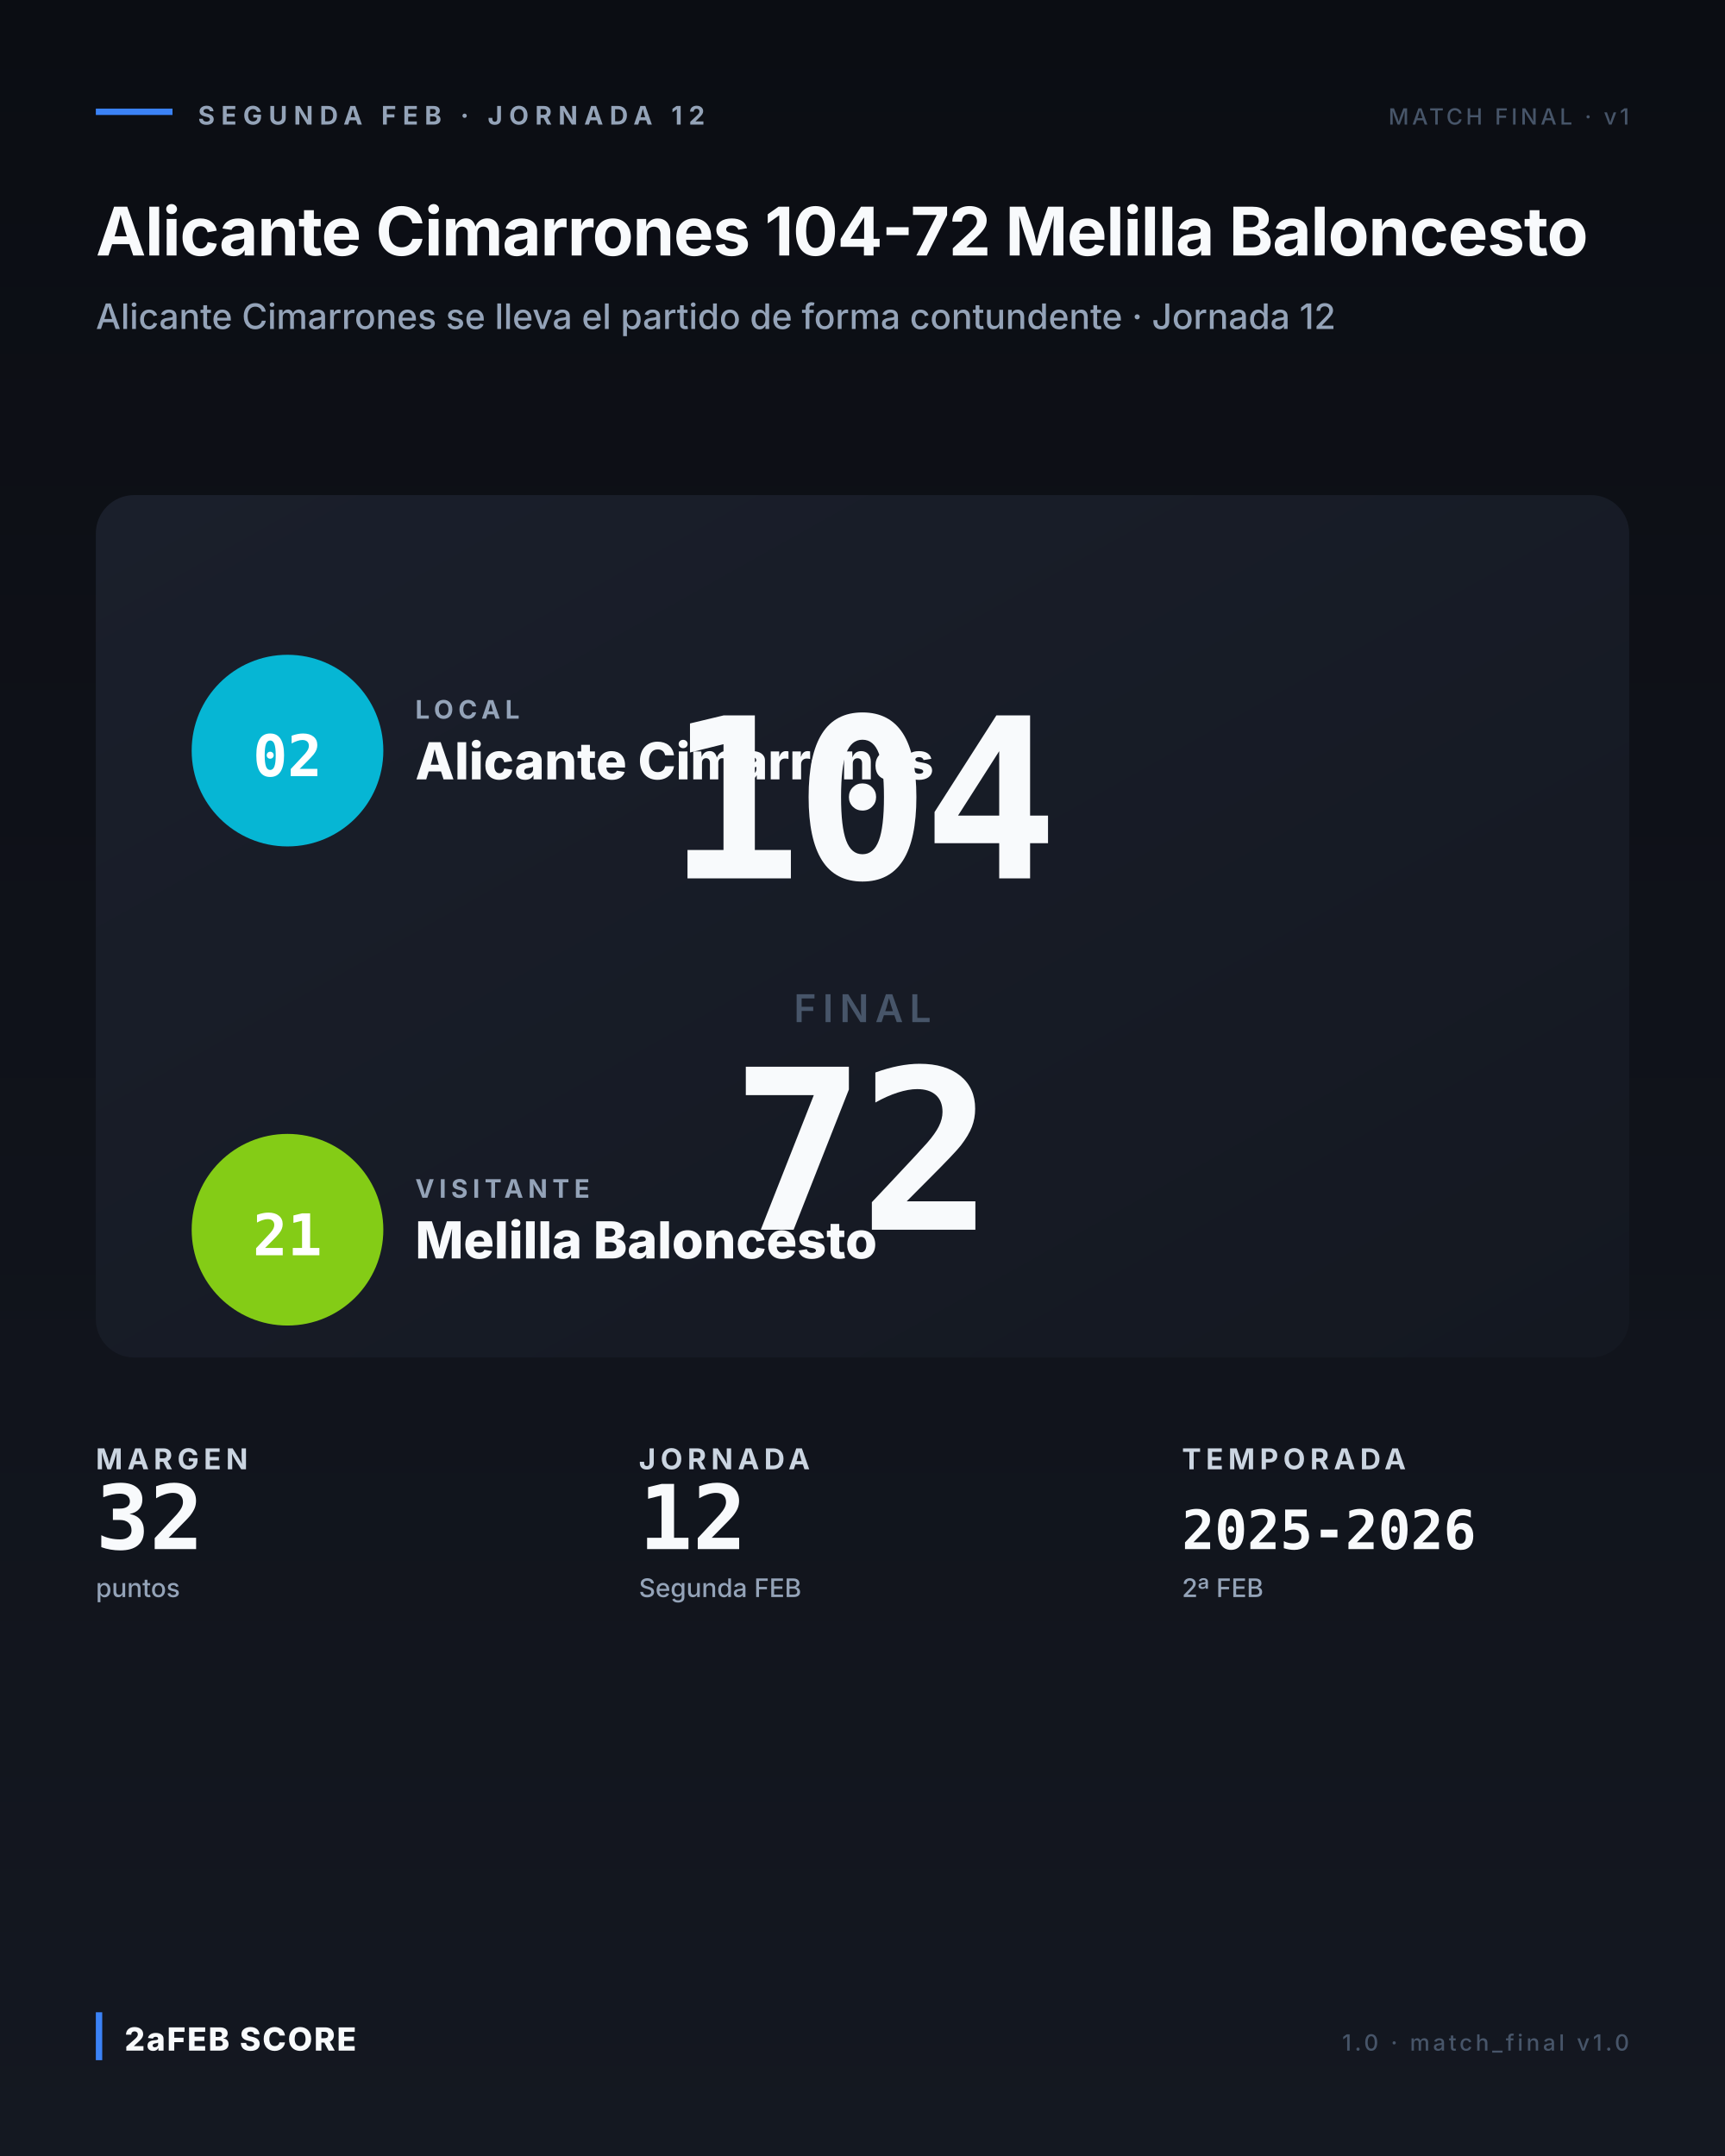
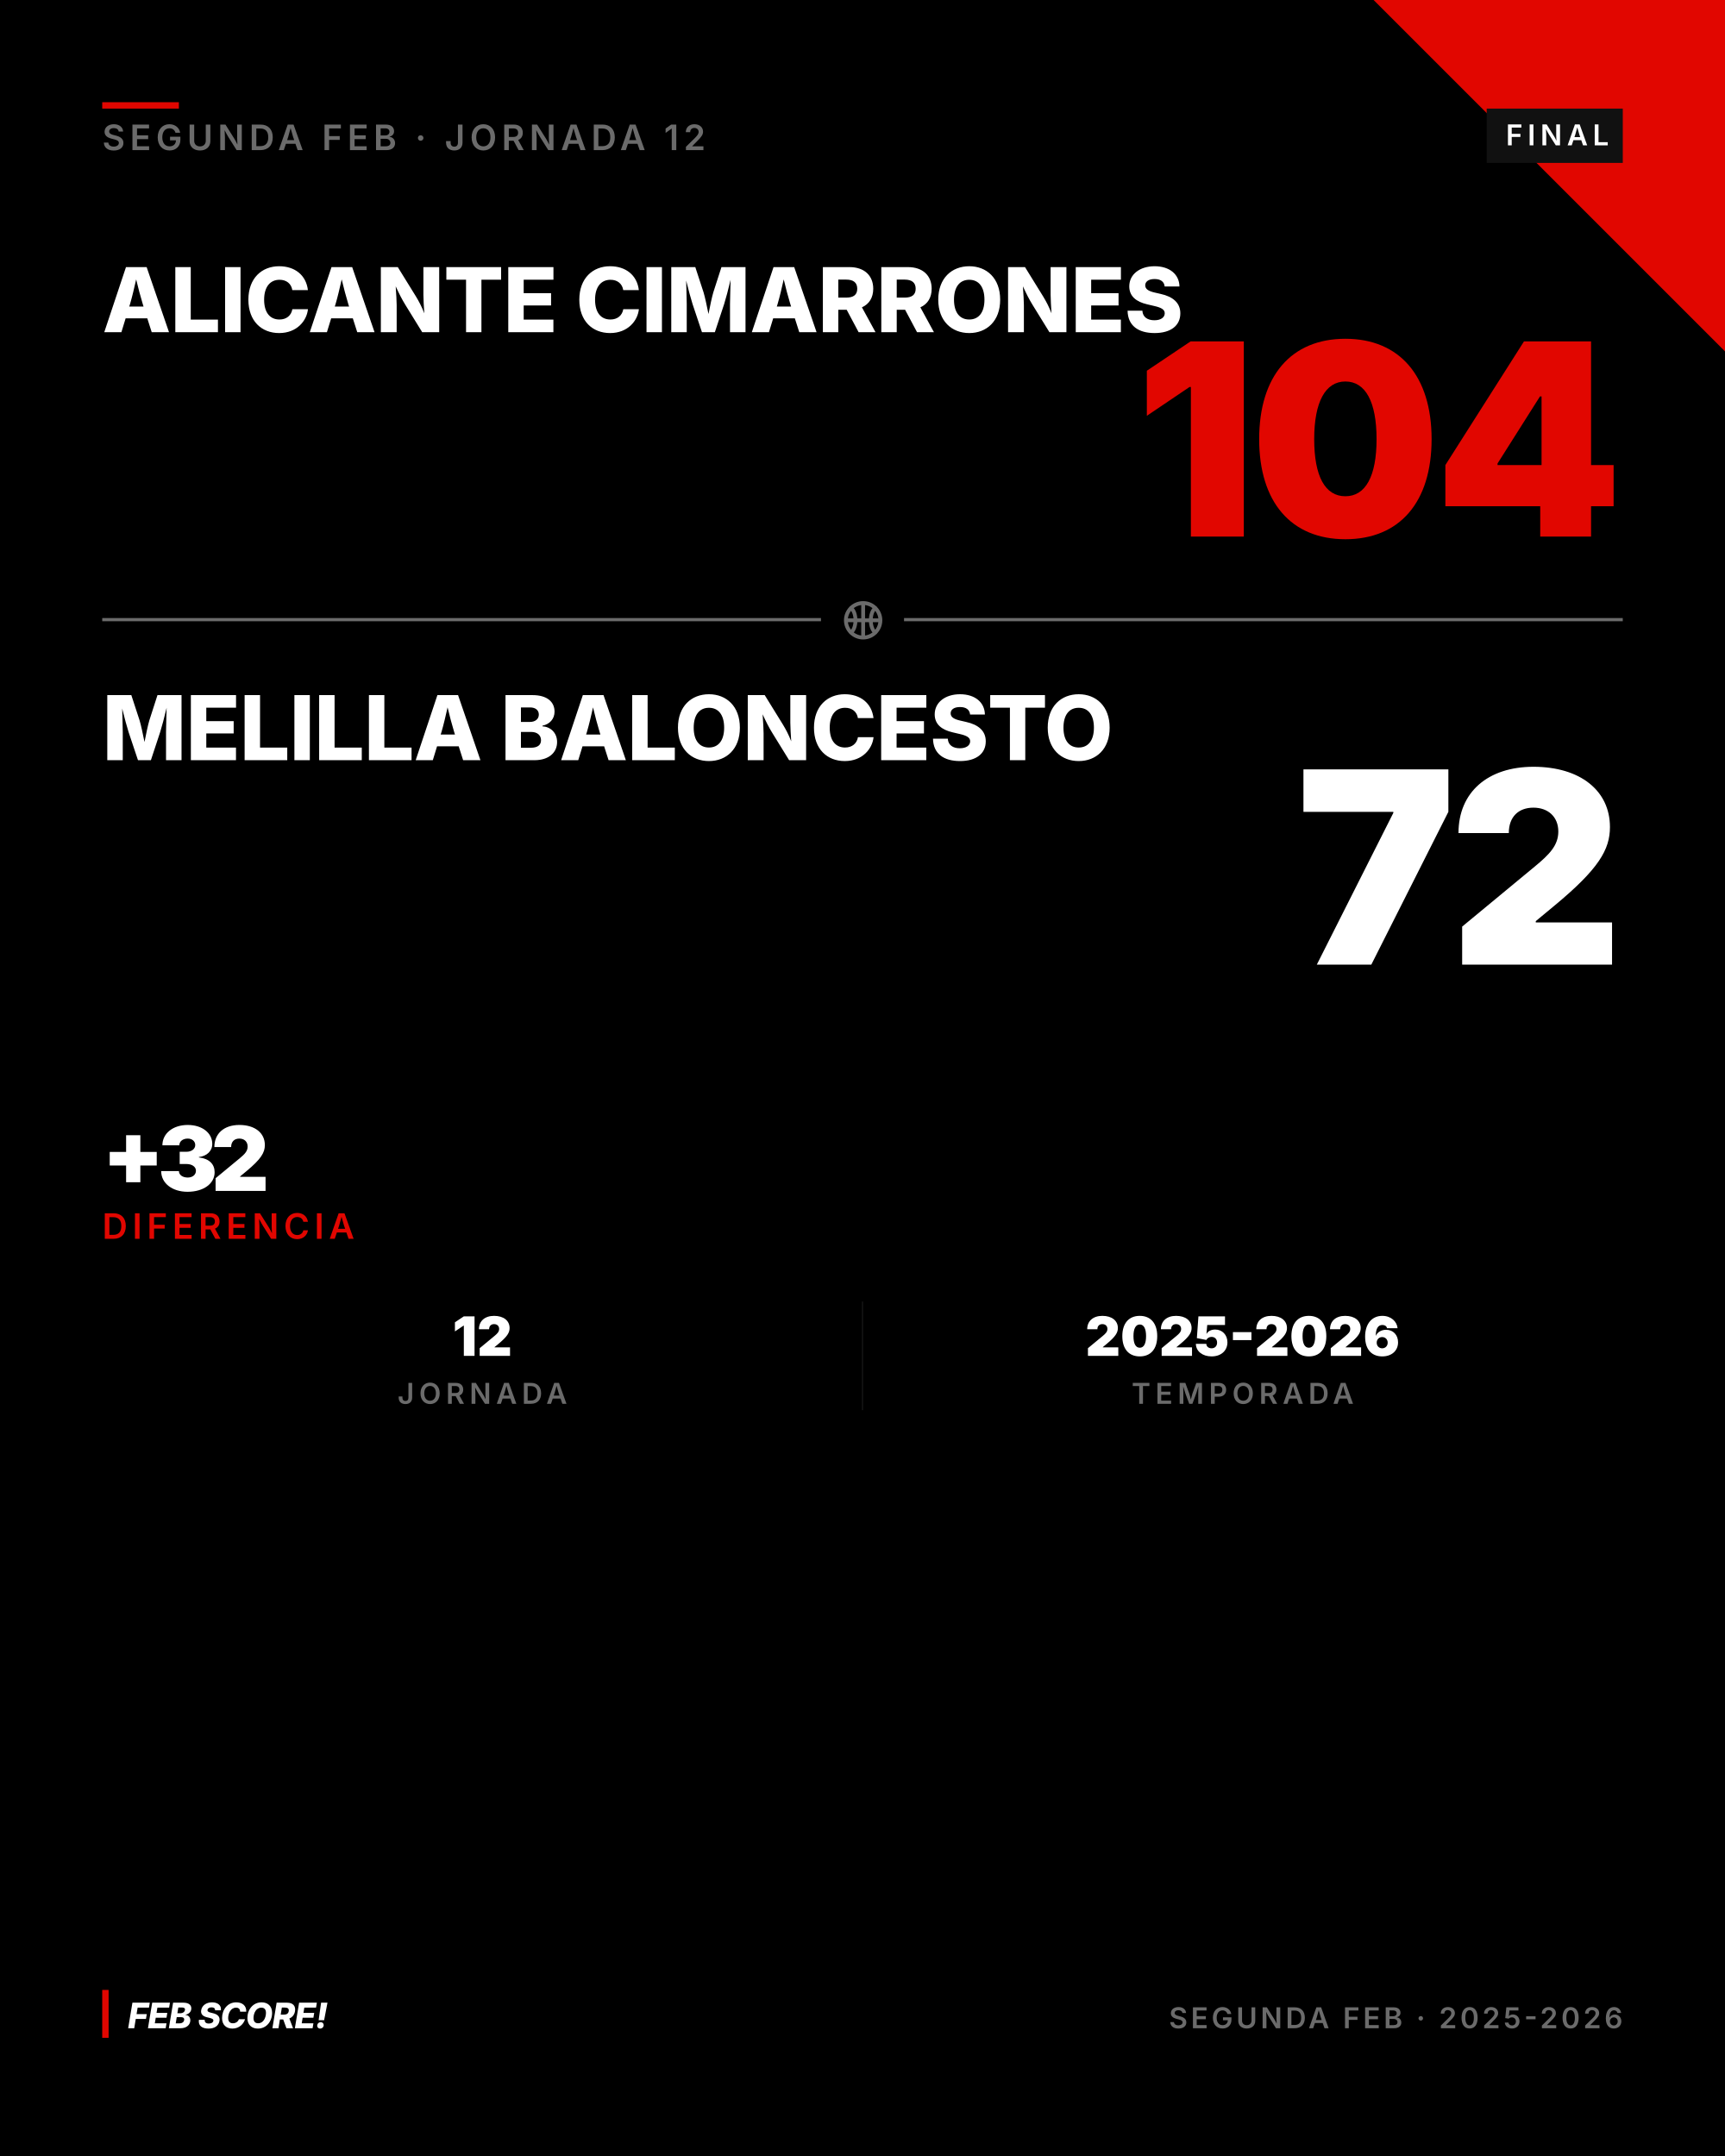
- <svg xmlns="http://www.w3.org/2000/svg" viewBox="0 0 1080 1350" width="1080" height="1350" font-family="Inter, -apple-system, sans-serif">
-   <defs>
-     <linearGradient id="bg" x1="0" y1="0" x2="0" y2="1">
-       <stop offset="0%" stop-color="#0b0d13" />
-       <stop offset="100%" stop-color="#141821" />
-     </linearGradient>
-     <linearGradient id="scoreBg" x1="0" y1="0" x2="1" y2="1">
-       <stop offset="0%" stop-color="#1a1f2b" />
-       <stop offset="100%" stop-color="#141821" />
-     </linearGradient>
-   </defs>
-   <rect width="1080" height="1350" fill="url(#bg)" />
-   <g transform="translate(60, 60)">
-     <rect x="0" y="8" width="48" height="4" fill="#3b82f6" />
-     <text x="64" y="18" fill="#94a3b8" font-size="16" font-weight="700" letter-spacing="4">
-       SEGUNDA FEB · JORNADA 12
-     </text>
-     <text x="960" y="18" fill="#475569" font-size="14" font-weight="500" text-anchor="end" letter-spacing="2">
-       MATCH FINAL · v1
-     </text>
+ <svg xmlns="http://www.w3.org/2000/svg" viewBox="0 0 1080 1350" width="1080" height="1350" font-family="Inter, -apple-system, BlinkMacSystemFont, 'Segoe UI', sans-serif">
+   <rect x="0" y="0" width="1080" height="1350" fill="#000000" />
+   <polygon points="860,0 1080,0 1080,220" fill="#E10600" />
+   <rect x="64" y="64" width="48" height="4" fill="#E10600" />
+   <text x="64" y="94" fill="#6B6B6B" font-family="Inter, -apple-system, BlinkMacSystemFont, 'Segoe UI', sans-serif" font-size="22" font-weight="600" text-anchor="start" letter-spacing="3">SEGUNDA FEB · JORNADA 12</text>
+   <rect x="930.8" y="68" width="85.2" height="34" fill="#111111" />
+   <text x="942.8" y="91" fill="#FFFFFF" font-family="Inter, -apple-system, BlinkMacSystemFont, 'Segoe UI', sans-serif" font-size="18" font-weight="600" text-anchor="start" letter-spacing="3">FINAL</text>
+   <text x="64" y="208" fill="#FFFFFF" font-family="Inter, -apple-system, BlinkMacSystemFont, 'Segoe UI', sans-serif" font-size="56" font-weight="800" text-anchor="start" letter-spacing="-0.5">ALICANTE CIMARRONES</text>
+   <text x="1016" y="336" fill="#E10600" font-family="Inter, -apple-system, BlinkMacSystemFont, 'Segoe UI', sans-serif" font-size="168" font-weight="900" text-anchor="end" letter-spacing="-4">104</text>
+   <line x1="64" y1="388" x2="1016" y2="388" stroke="#6B6B6B" stroke-width="2" />
+   <rect x="514" y="372" width="52" height="32" fill="#000000" />
+   <g transform="translate(526,374) scale(1.2)">
+     <path d="M12 3a9 9 0 100 18 9 9 0 000-18z M3 12h18 M12 3v18 M5.6 5.6c3.2 2.2 3.2 10.6 0 12.8 M18.4 5.6c-3.2 2.2-3.2 10.6 0 12.8" fill="none" stroke="#6B6B6B" stroke-width="2" stroke-linecap="round" stroke-linejoin="round" />
  </g>
-   <g transform="translate(60, 160)">
-     <text x="0" y="0" fill="#f8fafc" font-size="42" font-weight="700" letter-spacing="-0.5">
-       Alicante Cimarrones 104-72 Melilla Baloncesto
-     </text>
-     <text x="0" y="46" fill="#94a3b8" font-size="22" font-weight="500">
-       Alicante Cimarrones se lleva el partido de forma contundente · Jornada 12
-     </text>
-   </g>
-   <g transform="translate(60, 310)">
-     <rect x="0" y="0" width="960" height="540" rx="24" fill="url(#scoreBg)" />
-     <g transform="translate(60, 100)">
-       <circle cx="60" cy="60" r="60" fill="#06b6d4" />
-       <text x="60" y="76" fill="#ffffff" font-size="36" font-weight="800" text-anchor="middle" font-family="'JetBrains Mono', monospace">
-         02
-       </text>
-       <text x="140" y="40" fill="#94a3b8" font-size="16" font-weight="700" letter-spacing="3">LOCAL</text>
-       <text x="140" y="78" fill="#f8fafc" font-size="32" font-weight="800">
-         Alicante Cimarrones
-       </text>
-     </g>
-     <g transform="translate(480, 240)">
-       <text x="0" y="0" fill="#f8fafc" font-size="140" font-weight="800" text-anchor="middle" font-family="'JetBrains Mono', monospace" letter-spacing="-4">
-         104
-       </text>
-       <text x="0" y="90" fill="#475569" font-size="24" font-weight="600" text-anchor="middle" letter-spacing="4">FINAL</text>
-       <text x="0" y="220" fill="#f8fafc" font-size="140" font-weight="800" text-anchor="middle" font-family="'JetBrains Mono', monospace" letter-spacing="-4">
-         72
-       </text>
-     </g>
-     <g transform="translate(60, 400)">
-       <circle cx="60" cy="60" r="60" fill="#84cc16" />
-       <text x="60" y="76" fill="#ffffff" font-size="36" font-weight="800" text-anchor="middle" font-family="'JetBrains Mono', monospace">
-         21
-       </text>
-       <text x="140" y="40" fill="#94a3b8" font-size="16" font-weight="700" letter-spacing="3">VISITANTE</text>
-       <text x="140" y="78" fill="#f8fafc" font-size="32" font-weight="800">
-         Melilla Baloncesto
-       </text>
-     </g>
-   </g>
-   <g transform="translate(60, 920)">
-     <text x="0" y="0" fill="#cbd5e1" font-size="18" font-weight="700" letter-spacing="3">MARGEN</text>
-     <text x="0" y="50" fill="#f8fafc" font-size="56" font-weight="800" font-family="'JetBrains Mono', monospace">
-       32
-     </text>
-     <text x="0" y="80" fill="#94a3b8" font-size="16" font-weight="500">puntos</text>
-     <text x="340" y="0" fill="#cbd5e1" font-size="18" font-weight="700" letter-spacing="3">JORNADA</text>
-     <text x="340" y="50" fill="#f8fafc" font-size="56" font-weight="800" font-family="'JetBrains Mono', monospace">
-       12
-     </text>
-     <text x="340" y="80" fill="#94a3b8" font-size="16" font-weight="500">Segunda FEB</text>
-     <text x="680" y="0" fill="#cbd5e1" font-size="18" font-weight="700" letter-spacing="3">TEMPORADA</text>
-     <text x="680" y="50" fill="#f8fafc" font-size="34" font-weight="800" font-family="'JetBrains Mono', monospace">
-       2025-2026
-     </text>
-     <text x="680" y="80" fill="#94a3b8" font-size="16" font-weight="500">2ª FEB</text>
-   </g>
-   <g transform="translate(60, 1260)">
-     <rect x="0" y="0" width="4" height="30" fill="#3b82f6" />
-     <text x="18" y="24" fill="#f8fafc" font-size="20" font-weight="800" letter-spacing="1">2aFEB SCORE</text>
-     <text x="960" y="24" fill="#475569" font-size="14" font-weight="500" text-anchor="end" letter-spacing="2">
-       1.0 · match_final v1.0
-     </text>
-   </g>
+   <text x="64" y="476" fill="#FFFFFF" font-family="Inter, -apple-system, BlinkMacSystemFont, 'Segoe UI', sans-serif" font-size="56" font-weight="800" text-anchor="start" letter-spacing="-0.5">MELILLA BALONCESTO</text>
+   <text x="1016" y="604" fill="#FFFFFF" font-family="Inter, -apple-system, BlinkMacSystemFont, 'Segoe UI', sans-serif" font-size="168" font-weight="900" text-anchor="end" letter-spacing="-4">72</text>
+   <text x="64" y="745.7" fill="#FFFFFF" font-family="Inter, -apple-system, BlinkMacSystemFont, 'Segoe UI', sans-serif" font-size="56" font-weight="900" text-anchor="start" letter-spacing="-4">+32</text>
+   <text x="64" y="775.7" fill="#E10600" font-family="Inter, -apple-system, BlinkMacSystemFont, 'Segoe UI', sans-serif" font-size="22" font-weight="600" text-anchor="start" letter-spacing="3">DIFERENCIA</text>
+   <text x="302" y="849" fill="#FFFFFF" font-family="Inter, -apple-system, BlinkMacSystemFont, 'Segoe UI', sans-serif" font-size="34" font-weight="900" text-anchor="middle" letter-spacing="0">12</text>
+   <text x="302" y="879" fill="#6B6B6B" font-family="Inter, -apple-system, BlinkMacSystemFont, 'Segoe UI', sans-serif" font-size="18" font-weight="600" text-anchor="middle" letter-spacing="3">JORNADA</text>
+   <text x="778" y="849" fill="#FFFFFF" font-family="Inter, -apple-system, BlinkMacSystemFont, 'Segoe UI', sans-serif" font-size="34" font-weight="900" text-anchor="middle" letter-spacing="0">2025-2026</text>
+   <text x="778" y="879" fill="#6B6B6B" font-family="Inter, -apple-system, BlinkMacSystemFont, 'Segoe UI', sans-serif" font-size="18" font-weight="600" text-anchor="middle" letter-spacing="3">TEMPORADA</text>
+   <line x1="540" y1="815" x2="540" y2="883" stroke="#111111" stroke-width="1" />
+   <rect x="64" y="1246" width="4" height="30" fill="#E10600" />
+   <text x="80" y="1270" fill="#FFFFFF" font-family="Inter, -apple-system, BlinkMacSystemFont, 'Segoe UI', sans-serif" font-size="22" font-weight="800" text-anchor="start" letter-spacing="-0.5" font-style="italic">FEB SCORE!</text>
+   <text x="1016" y="1270" fill="#6B6B6B" font-family="Inter, -apple-system, BlinkMacSystemFont, 'Segoe UI', sans-serif" font-size="18" font-weight="600" text-anchor="end" letter-spacing="2">SEGUNDA FEB · 2025-2026</text>
</svg>
